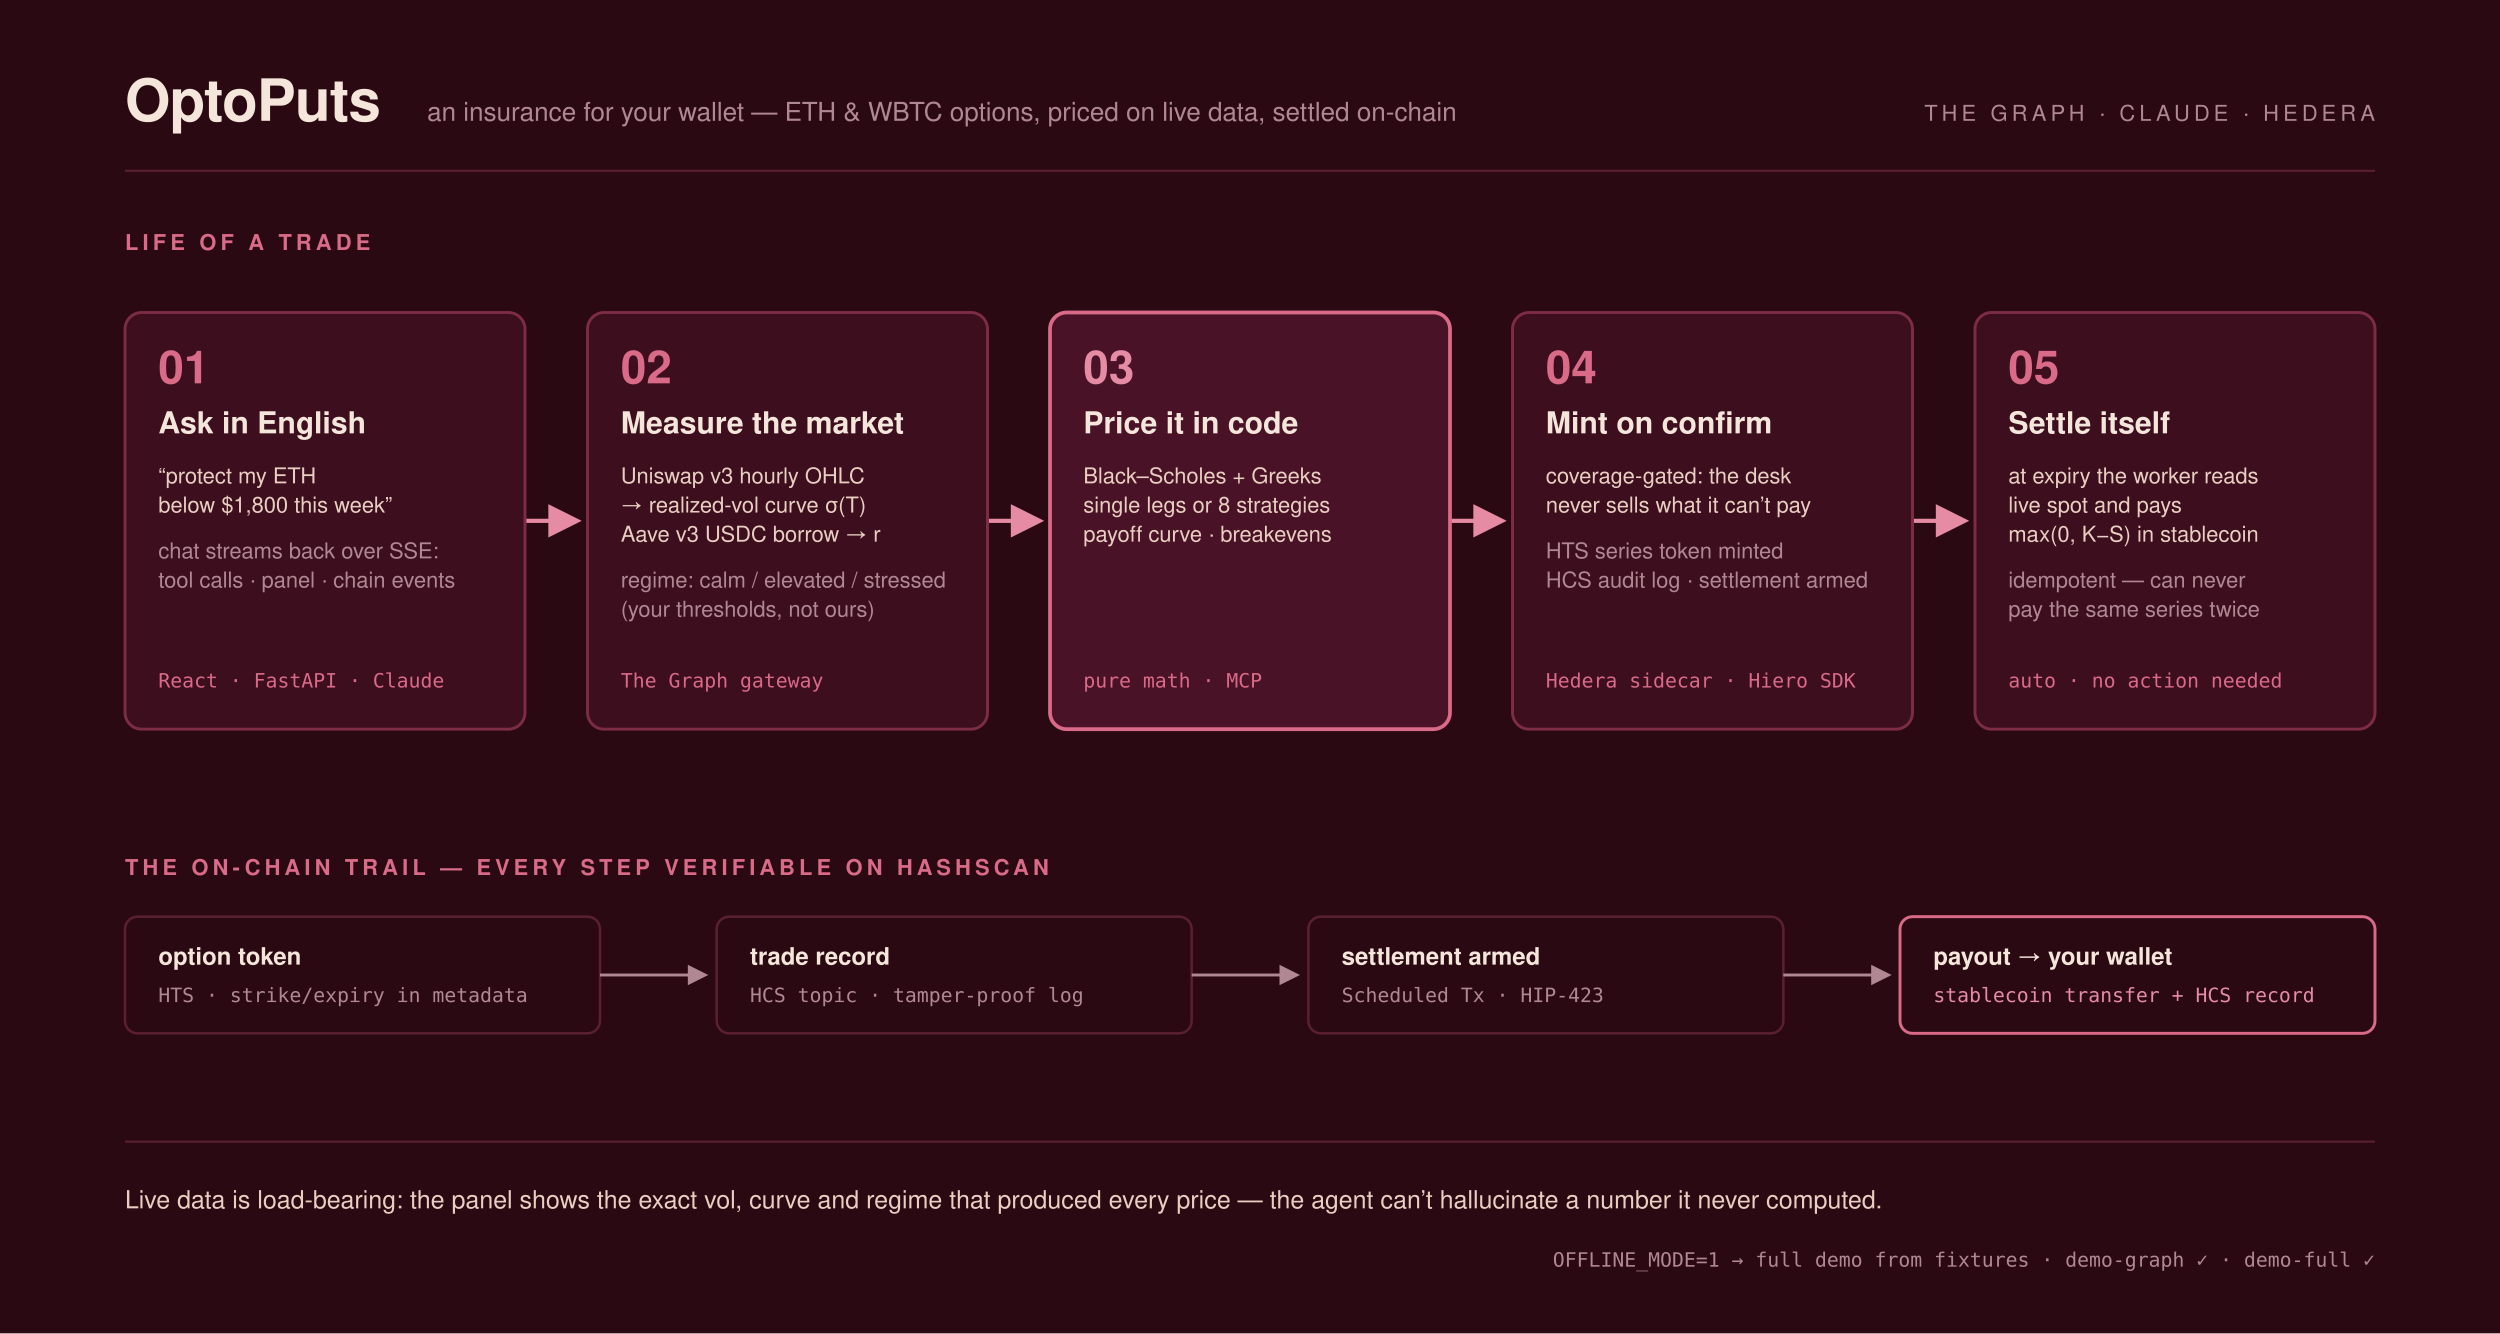
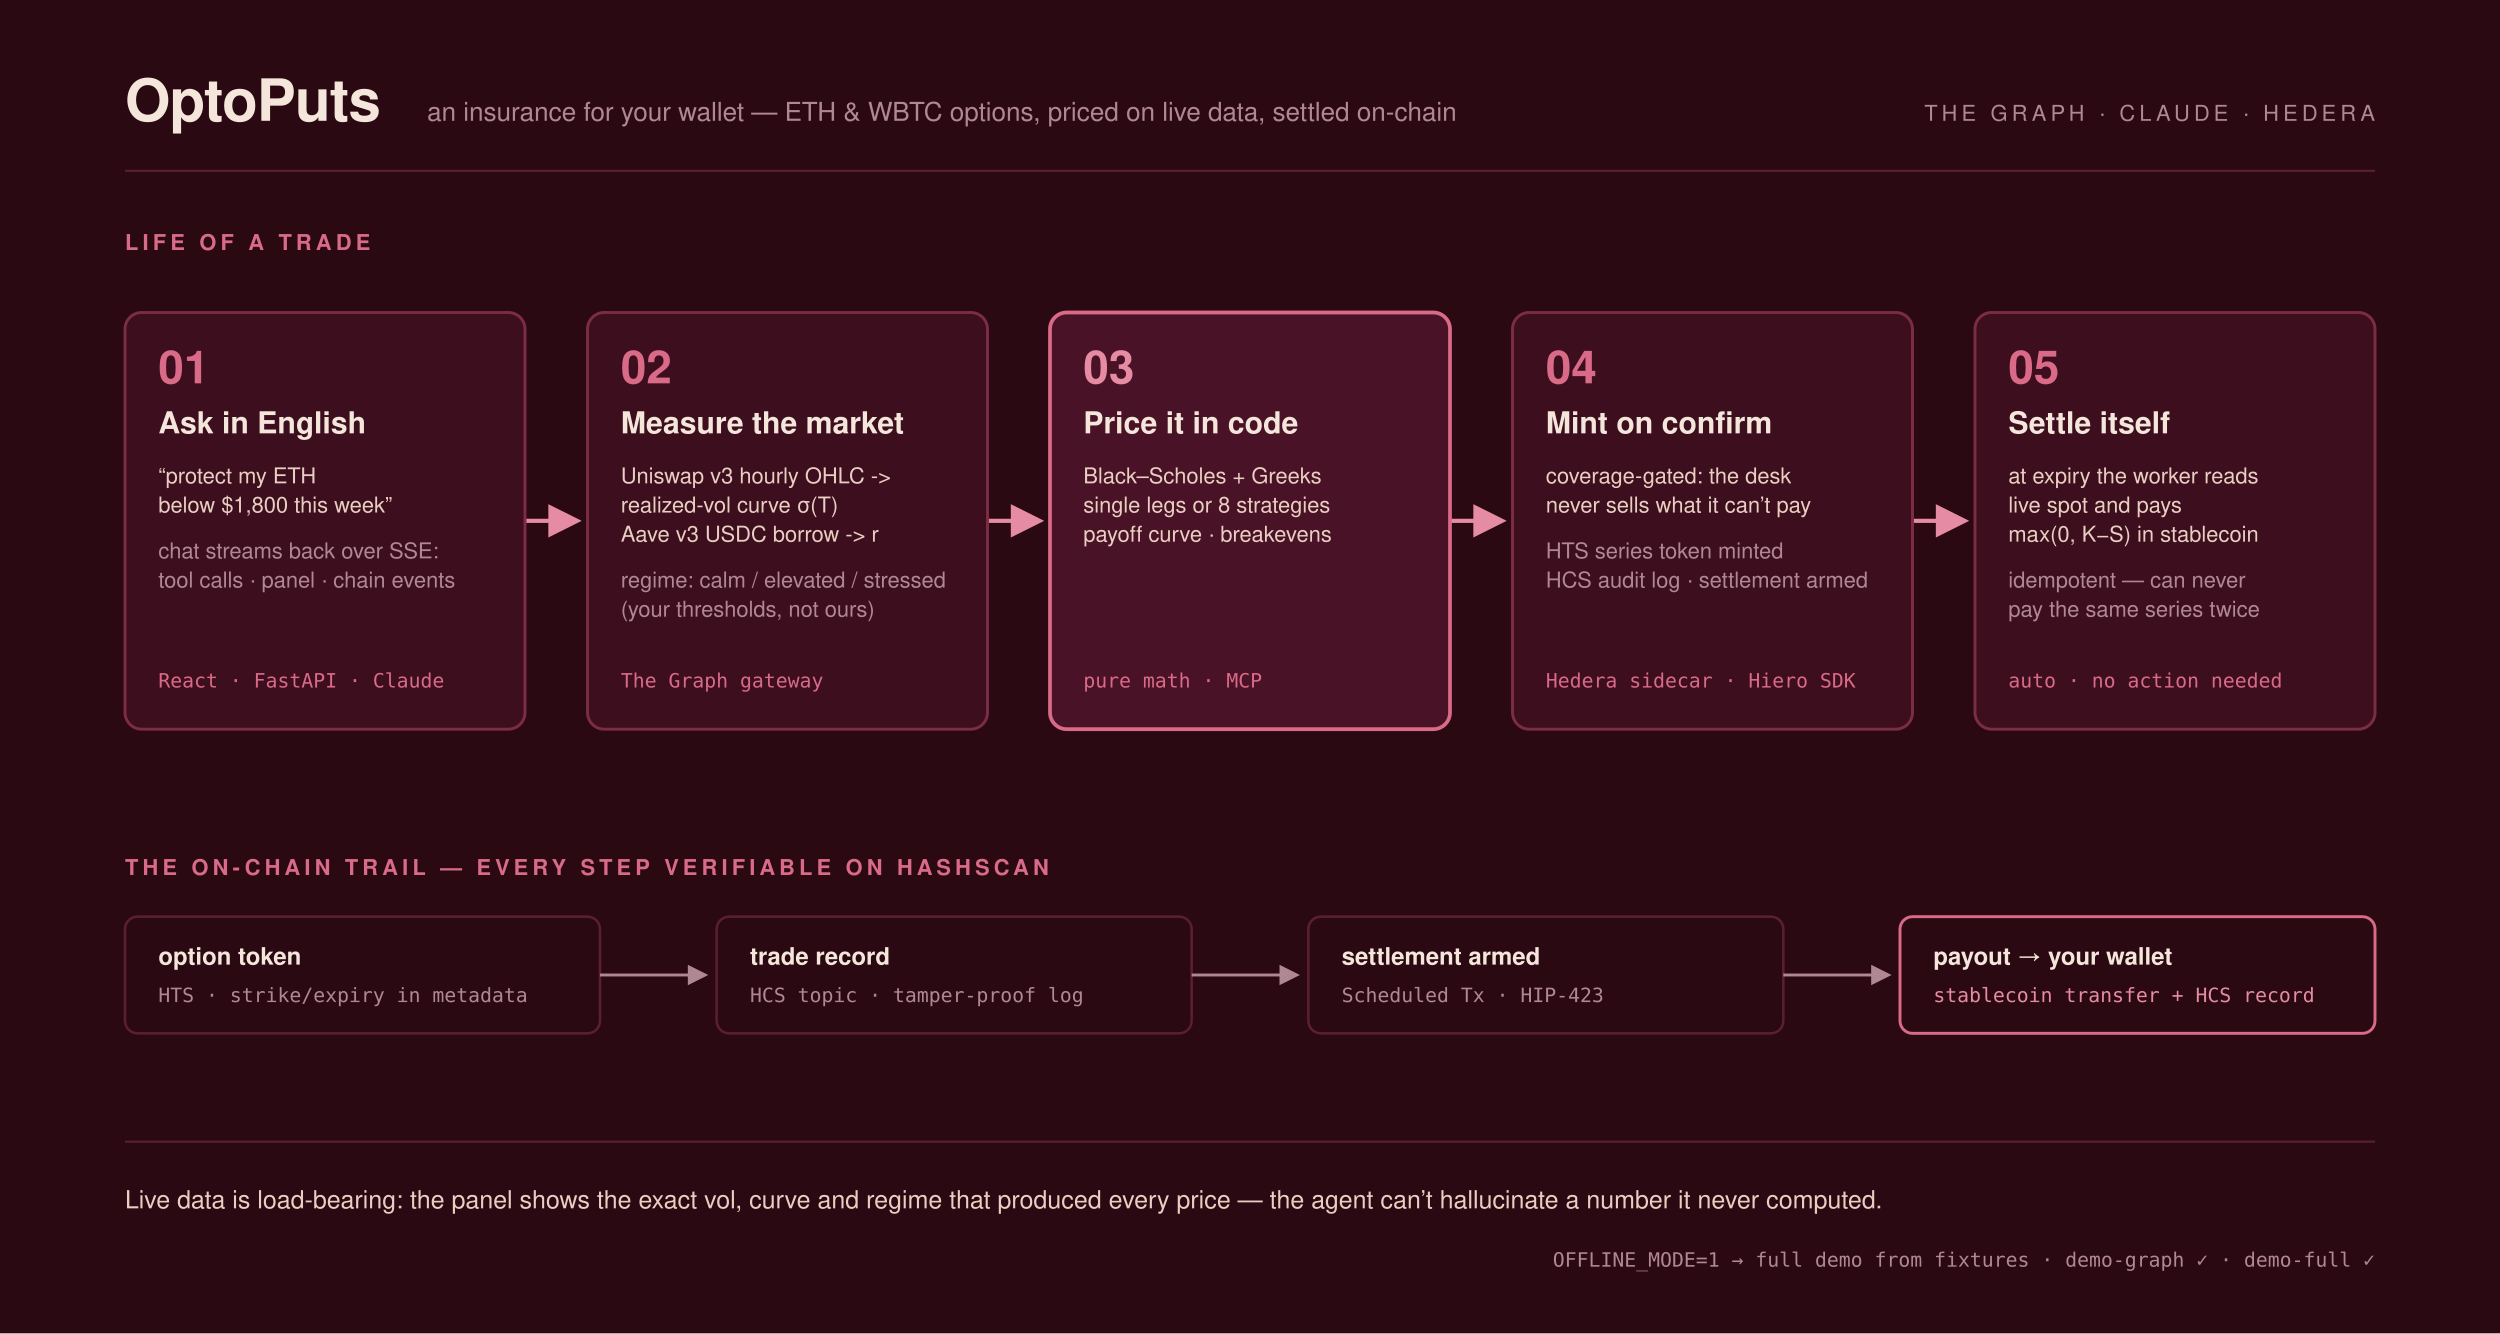
<svg xmlns="http://www.w3.org/2000/svg" viewBox="0 0 1200 640" font-family="'Helvetica Neue',Helvetica,Arial,sans-serif">
  <defs>
    <marker id="fw" viewBox="0 0 10 10" refX="8" refY="5" markerWidth="8" markerHeight="8" orient="auto-start-reverse">
      <path d="M0,0 L10,5 L0,10 z" fill="#E58BA4" />
    </marker>
    <marker id="fm" viewBox="0 0 10 10" refX="8" refY="5" markerWidth="7" markerHeight="7" orient="auto-start-reverse">
      <path d="M0,0 L10,5 L0,10 z" fill="#B08894" />
    </marker>
  </defs>
  <rect width="1200" height="640" fill="#2B0912" />
  <text x="60" y="58" font-size="28" font-weight="600" letter-spacing="-0.4" fill="#F5E6DC">OptoPuts</text>
  <text x="205" y="58" font-size="12.5" fill="#B08894">an insurance for your wallet — ETH &amp; WBTC options, priced on live data, settled on-chain</text>
  <text x="1140" y="58" font-size="10.5" letter-spacing="2" fill="#B08894" text-anchor="end">THE GRAPH · CLAUDE · HEDERA</text>
  <line x1="60" y1="82" x2="1140" y2="82" stroke="#5A1F31" stroke-width="1" />
  <text x="60" y="120" font-size="10.5" font-weight="600" letter-spacing="2" fill="#D96A88">LIFE OF A TRADE</text>
  <line x1="252" y1="250" x2="276" y2="250" stroke="#E58BA4" stroke-width="2" marker-end="url(#fw)" />
  <line x1="474" y1="250" x2="498" y2="250" stroke="#E58BA4" stroke-width="2" marker-end="url(#fw)" />
  <line x1="696" y1="250" x2="720" y2="250" stroke="#E58BA4" stroke-width="2" marker-end="url(#fw)" />
  <line x1="918" y1="250" x2="942" y2="250" stroke="#E58BA4" stroke-width="2" marker-end="url(#fw)" />
  <rect x="60" y="150" width="192" height="200" rx="8" fill="#3D0E1E" stroke="#7D2C46" stroke-width="1.4" />
  <text x="76" y="184" font-size="22" font-weight="600" fill="#D96A88">01</text>
  <text x="76" y="208" font-size="14.5" font-weight="600" fill="#F5E6DC">Ask in English</text>
  <text x="76" y="232" font-size="10.5" fill="#E9CFC2">“protect my ETH</text>
  <text x="76" y="246" font-size="10.5" fill="#E9CFC2">below $1,800 this week”</text>
  <text x="76" y="268" font-size="10.5" fill="#B08894">chat streams back over SSE:</text>
  <text x="76" y="282" font-size="10.5" fill="#B08894">tool calls · panel · chain events</text>
  <text x="76" y="330" font-size="9.5" fill="#D96A88" font-family="SFMono-Regular,Menlo,monospace">React · FastAPI · Claude</text>
  <rect x="282" y="150" width="192" height="200" rx="8" fill="#3D0E1E" stroke="#7D2C46" stroke-width="1.4" />
  <text x="298" y="184" font-size="22" font-weight="600" fill="#D96A88">02</text>
  <text x="298" y="208" font-size="14.5" font-weight="600" fill="#F5E6DC">Measure the market</text>
-   <text x="298" y="232" font-size="10.5" fill="#E9CFC2">Uniswap v3 hourly OHLC</text>
-   <text x="298" y="246" font-size="10.5" fill="#E9CFC2">→ realized-vol curve σ(T)</text>
-   <text x="298" y="260" font-size="10.5" fill="#E9CFC2">Aave v3 USDC borrow → r</text>
+   <text x="298" y="232" font-size="10.5" fill="#E9CFC2">Uniswap v3 hourly OHLC -&gt; </text>
+   <text x="298" y="246" font-size="10.5" fill="#E9CFC2">realized-vol curve σ(T)</text>
+   <text x="298" y="260" font-size="10.5" fill="#E9CFC2">Aave v3 USDC borrow -&gt; r</text>
  <text x="298" y="282" font-size="10.5" fill="#B08894">regime: calm / elevated / stressed</text>
  <text x="298" y="296" font-size="10.5" fill="#B08894">(your thresholds, not ours)</text>
  <text x="298" y="330" font-size="9.5" fill="#D96A88" font-family="SFMono-Regular,Menlo,monospace">The Graph gateway</text>
  <rect x="504" y="150" width="192" height="200" rx="8" fill="#4A1226" stroke="#D96A88" stroke-width="1.8" />
  <text x="520" y="184" font-size="22" font-weight="600" fill="#E58BA4">03</text>
  <text x="520" y="208" font-size="14.5" font-weight="600" fill="#F5E6DC">Price it in code</text>
  <text x="520" y="232" font-size="10.5" fill="#E9CFC2">Black–Scholes + Greeks</text>
  <text x="520" y="246" font-size="10.5" fill="#E9CFC2">single legs or 8 strategies</text>
  <text x="520" y="260" font-size="10.5" fill="#E9CFC2">payoff curve · breakevens</text>
  <text x="520" y="330" font-size="9.5" fill="#D96A88" font-family="SFMono-Regular,Menlo,monospace">pure math · MCP </text>
  <rect x="726" y="150" width="192" height="200" rx="8" fill="#3D0E1E" stroke="#7D2C46" stroke-width="1.4" />
  <text x="742" y="184" font-size="22" font-weight="600" fill="#D96A88">04</text>
  <text x="742" y="208" font-size="14.5" font-weight="600" fill="#F5E6DC">Mint on confirm</text>
  <text x="742" y="232" font-size="10.5" fill="#E9CFC2">coverage-gated: the desk</text>
  <text x="742" y="246" font-size="10.5" fill="#E9CFC2">never sells what it can’t pay</text>
  <text x="742" y="268" font-size="10.5" fill="#B08894">HTS series token minted</text>
  <text x="742" y="282" font-size="10.5" fill="#B08894">HCS audit log · settlement armed</text>
  <text x="742" y="330" font-size="9.5" fill="#D96A88" font-family="SFMono-Regular,Menlo,monospace">Hedera sidecar · Hiero SDK</text>
  <rect x="948" y="150" width="192" height="200" rx="8" fill="#3D0E1E" stroke="#7D2C46" stroke-width="1.4" />
  <text x="964" y="184" font-size="22" font-weight="600" fill="#D96A88">05</text>
  <text x="964" y="208" font-size="14.5" font-weight="600" fill="#F5E6DC">Settle itself</text>
  <text x="964" y="232" font-size="10.5" fill="#E9CFC2">at expiry the worker reads</text>
  <text x="964" y="246" font-size="10.5" fill="#E9CFC2">live spot and pays</text>
  <text x="964" y="260" font-size="10.5" fill="#E9CFC2">max(0, K−S) in stablecoin</text>
  <text x="964" y="282" font-size="10.5" fill="#B08894">idempotent — can never</text>
  <text x="964" y="296" font-size="10.5" fill="#B08894">pay the same series twice</text>
  <text x="964" y="330" font-size="9.5" fill="#D96A88" font-family="SFMono-Regular,Menlo,monospace">auto · no action needed</text>
  <text x="60" y="420" font-size="10.5" font-weight="600" letter-spacing="2" fill="#D96A88">THE ON-CHAIN TRAIL — EVERY STEP VERIFIABLE ON HASHSCAN</text>
  <rect x="60" y="440" width="228" height="56" rx="6" fill="none" stroke="#5A1F31" stroke-width="1.2" />
  <text x="76" y="463" font-size="11.5" font-weight="600" fill="#F5E6DC">option token</text>
  <text x="76" y="481" font-size="9.5" fill="#B08894" font-family="SFMono-Regular,Menlo,monospace">HTS · strike/expiry in metadata</text>
  <rect x="344" y="440" width="228" height="56" rx="6" fill="none" stroke="#5A1F31" stroke-width="1.2" />
  <text x="360" y="463" font-size="11.5" font-weight="600" fill="#F5E6DC">trade record</text>
  <text x="360" y="481" font-size="9.5" fill="#B08894" font-family="SFMono-Regular,Menlo,monospace">HCS topic · tamper-proof log</text>
  <rect x="628" y="440" width="228" height="56" rx="6" fill="none" stroke="#5A1F31" stroke-width="1.2" />
  <text x="644" y="463" font-size="11.5" font-weight="600" fill="#F5E6DC">settlement armed</text>
  <text x="644" y="481" font-size="9.5" fill="#B08894" font-family="SFMono-Regular,Menlo,monospace">Scheduled Tx · HIP-423</text>
  <rect x="912" y="440" width="228" height="56" rx="6" fill="none" stroke="#D96A88" stroke-width="1.4" />
  <text x="928" y="463" font-size="11.5" font-weight="600" fill="#F5E6DC">payout → your wallet</text>
  <text x="928" y="481" font-size="9.5" fill="#E58BA4" font-family="SFMono-Regular,Menlo,monospace">stablecoin transfer + HCS record</text>
  <line x1="288" y1="468" x2="338" y2="468" stroke="#B08894" stroke-width="1.4" marker-end="url(#fm)" />
  <line x1="572" y1="468" x2="622" y2="468" stroke="#B08894" stroke-width="1.4" marker-end="url(#fm)" />
  <line x1="856" y1="468" x2="906" y2="468" stroke="#B08894" stroke-width="1.4" marker-end="url(#fm)" />
  <line x1="60" y1="548" x2="1140" y2="548" stroke="#5A1F31" stroke-width="1" />
  <text x="60" y="580" font-size="12" fill="#E9CFC2">Live data is load-bearing: the panel shows the exact vol, curve and regime that produced every price — the agent can’t hallucinate a number it never computed.</text>
  <text x="1140" y="608" font-size="9.5" fill="#B08894" text-anchor="end" font-family="SFMono-Regular,Menlo,monospace">OFFLINE_MODE=1 → full demo from fixtures · demo-graph ✓ · demo-full ✓</text>
</svg>
